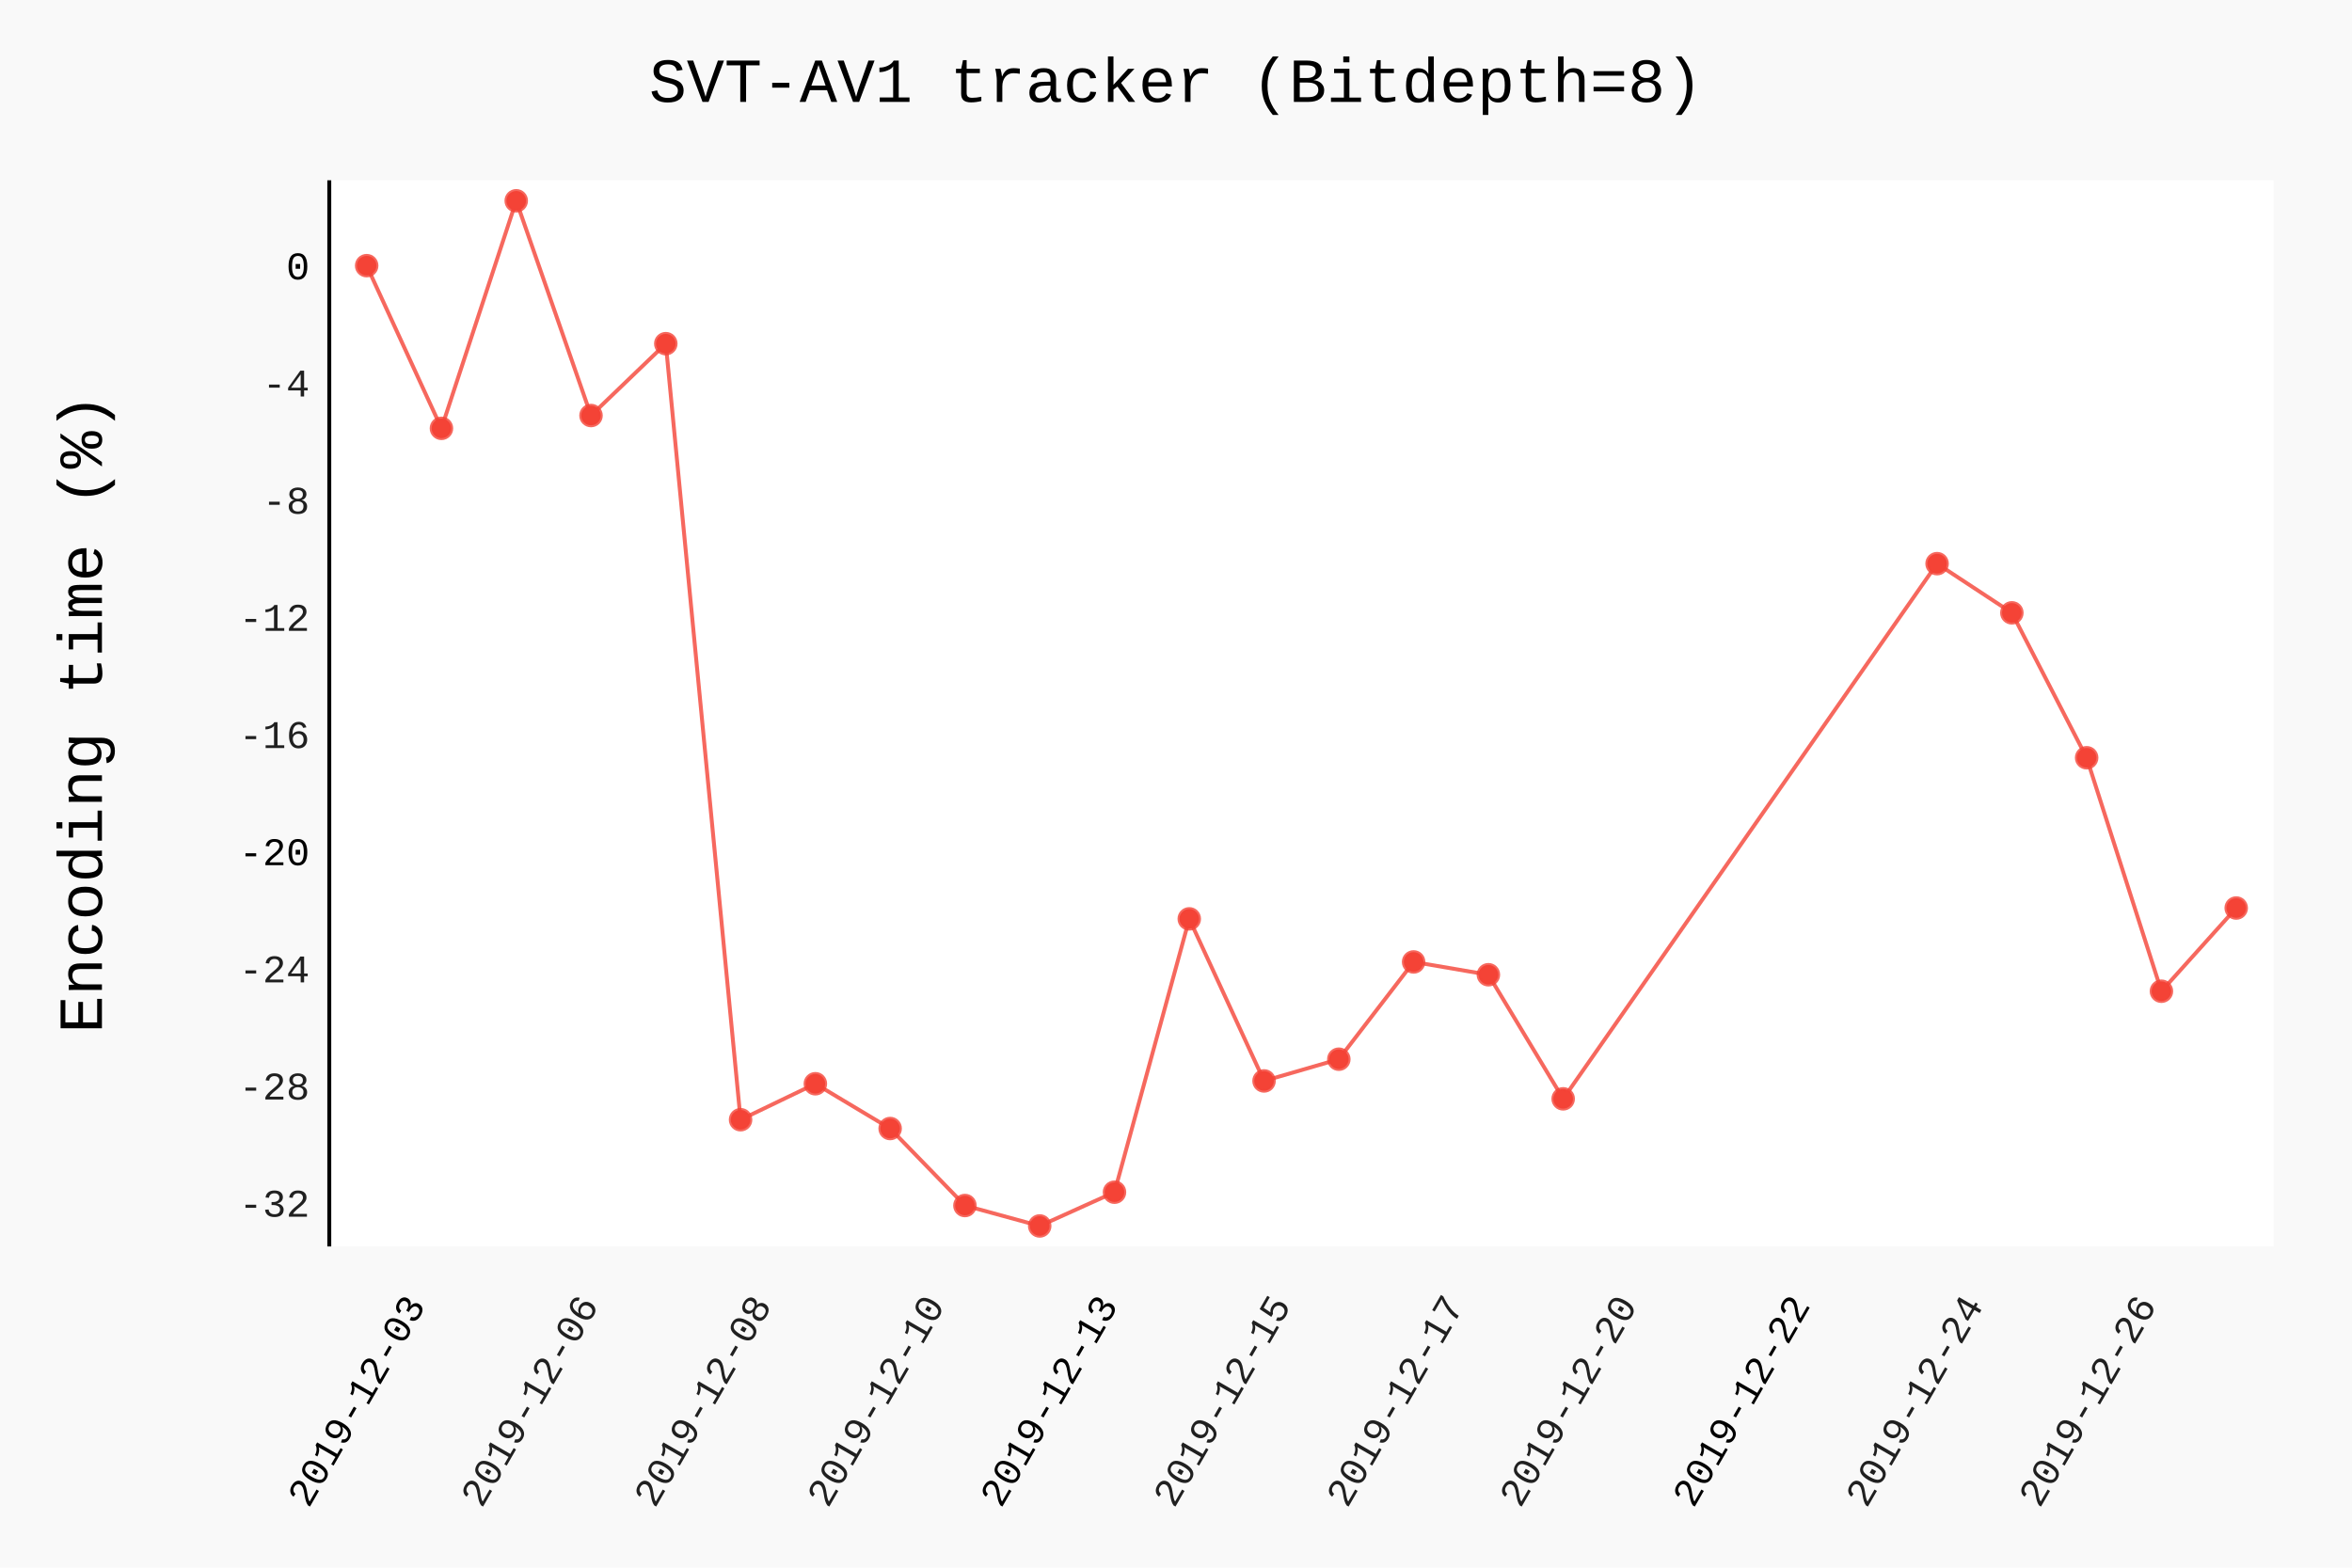
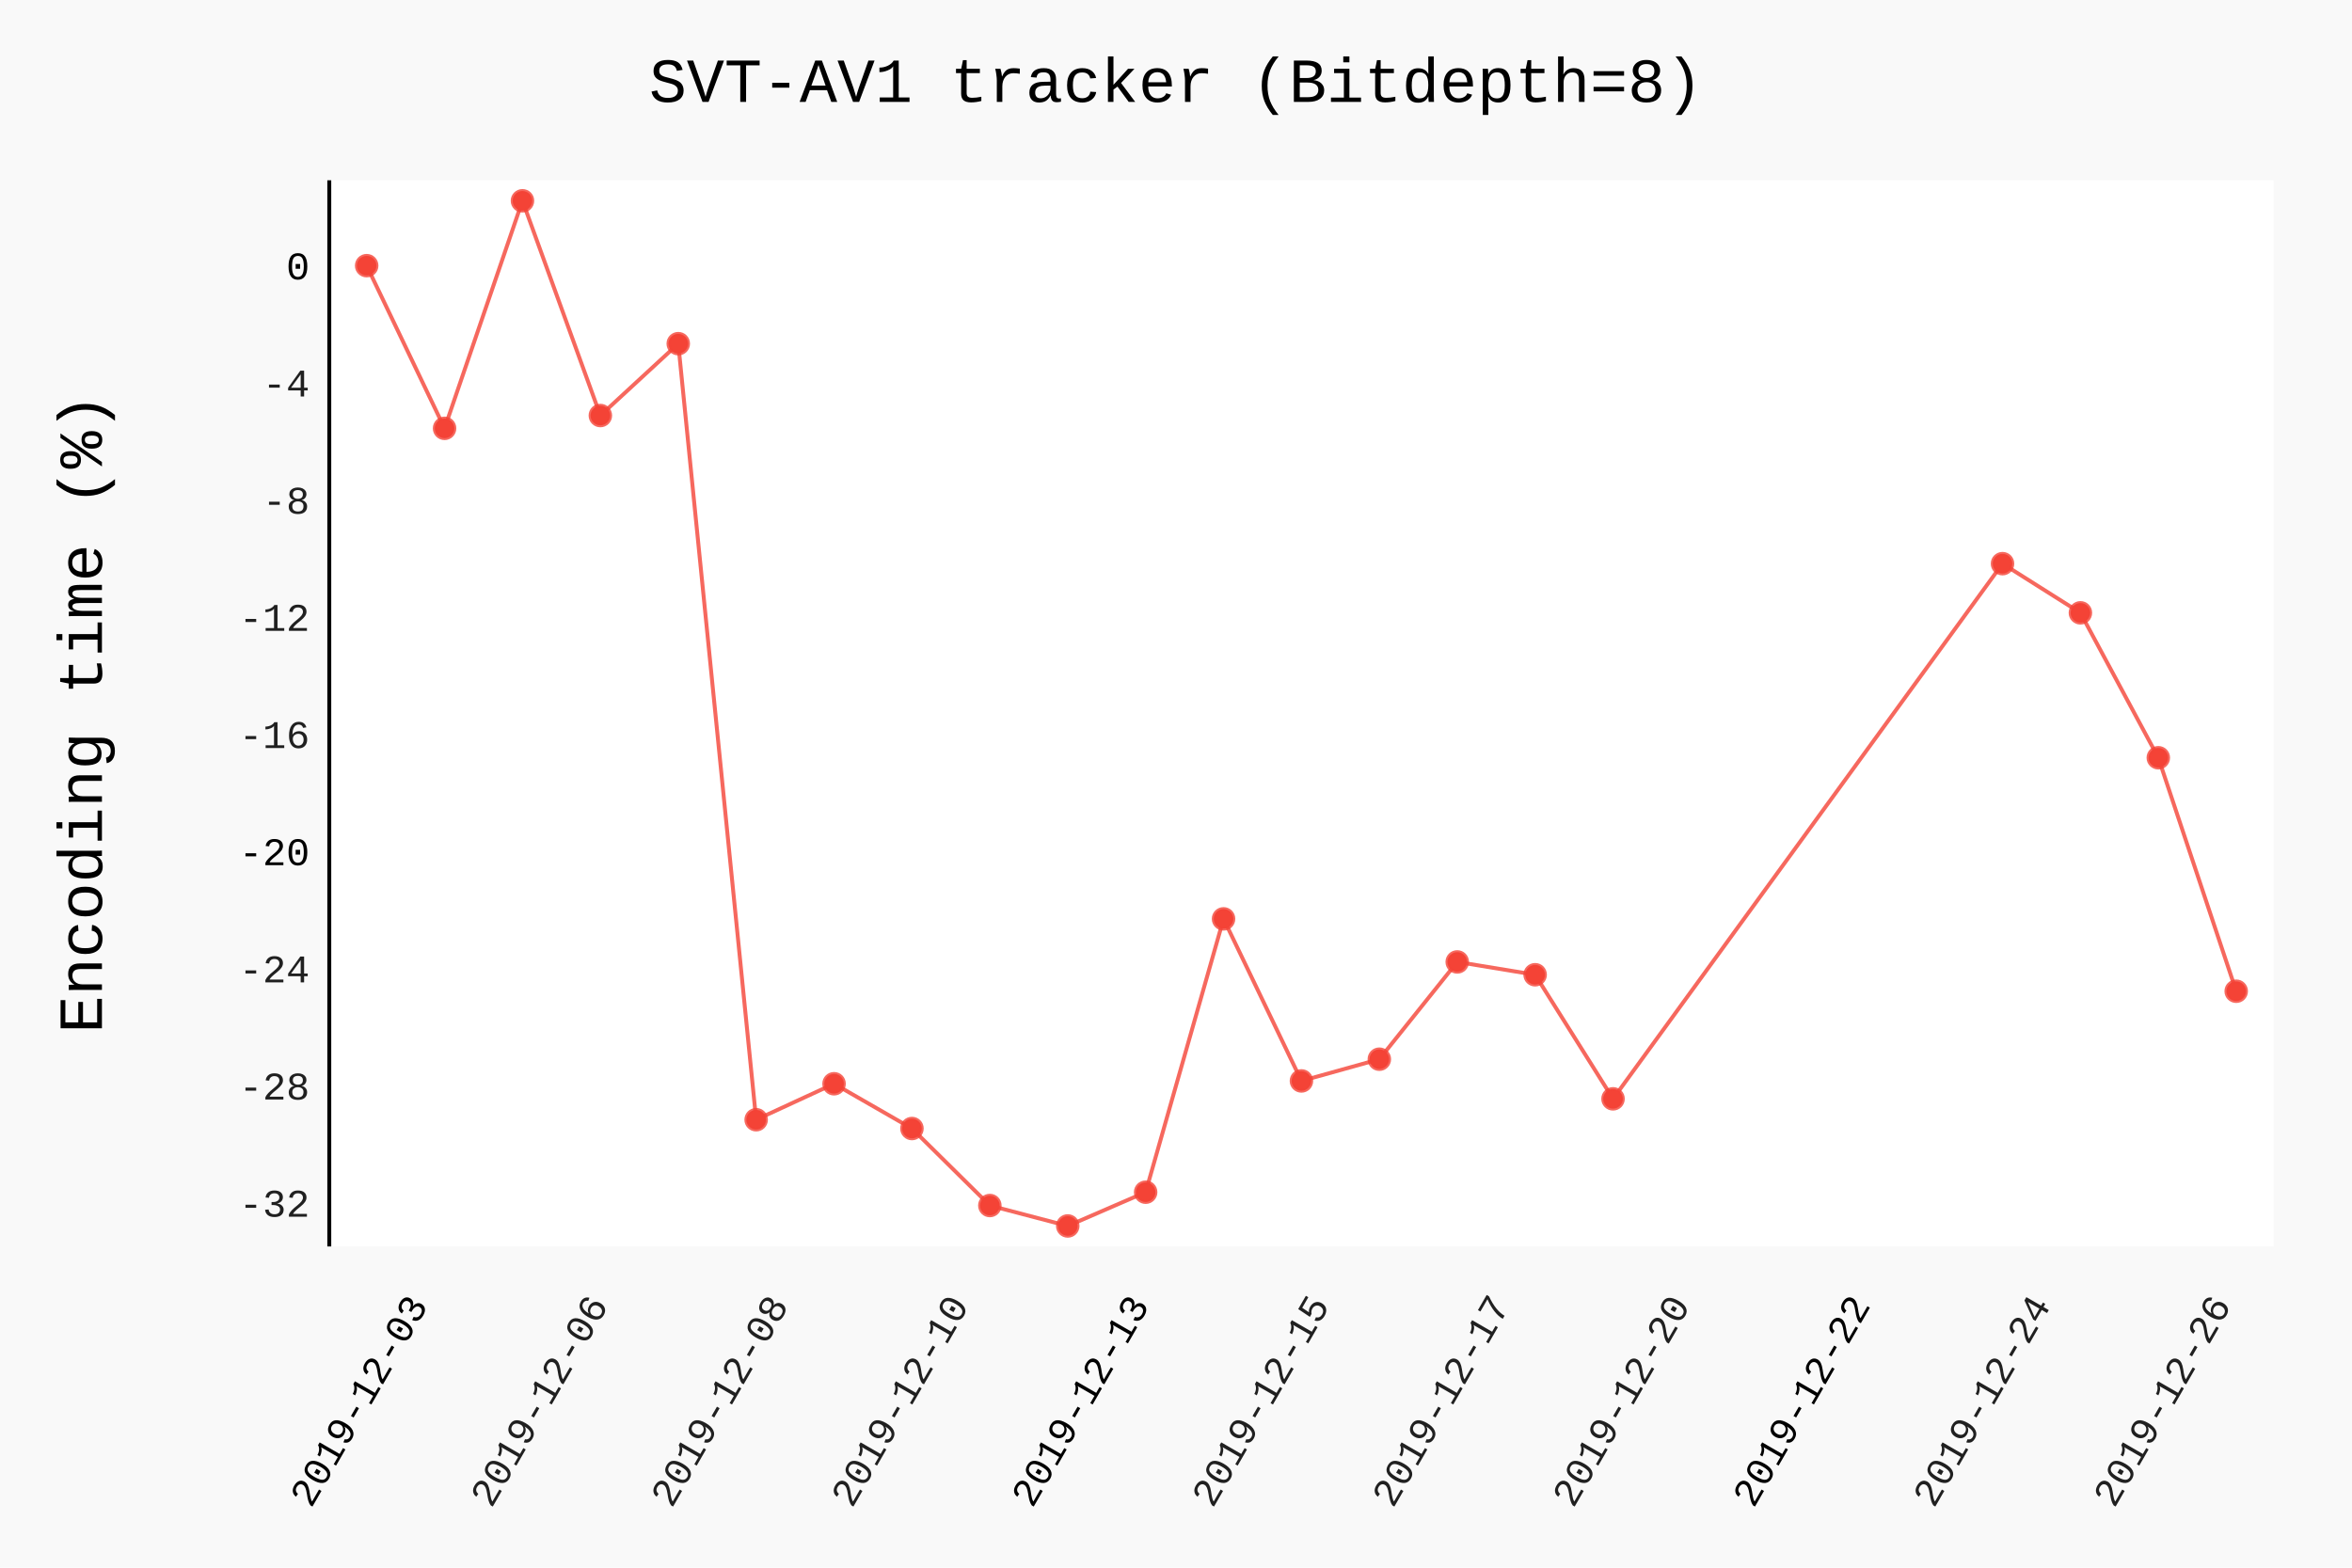
- <svg xmlns="http://www.w3.org/2000/svg" class="pygal-chart" id="chart-972124ec-239f-4703-a1d5-29e38644ad19" viewBox="0 0 600 400">
+ <svg xmlns="http://www.w3.org/2000/svg" class="pygal-chart" id="chart-ec218cf6-e2a5-4044-8a09-ee8ca3e13ffd" viewBox="0 0 600 400">
  <defs>
-     <style type="text/css">#chart-972124ec-239f-4703-a1d5-29e38644ad19{-webkit-user-select:none;-webkit-font-smoothing:antialiased;font-family:Consolas,"Liberation Mono",Menlo,Courier,monospace}#chart-972124ec-239f-4703-a1d5-29e38644ad19 .title{font-family:Consolas,"Liberation Mono",Menlo,Courier,monospace;font-size:16px}#chart-972124ec-239f-4703-a1d5-29e38644ad19 .legends .legend text{font-family:Consolas,"Liberation Mono",Menlo,Courier,monospace;font-size:14px}#chart-972124ec-239f-4703-a1d5-29e38644ad19 .axis text{font-family:Consolas,"Liberation Mono",Menlo,Courier,monospace;font-size:10px}#chart-972124ec-239f-4703-a1d5-29e38644ad19 .axis text.major{font-family:Consolas,"Liberation Mono",Menlo,Courier,monospace;font-size:10px}#chart-972124ec-239f-4703-a1d5-29e38644ad19 .text-overlay text.value{font-family:Consolas,"Liberation Mono",Menlo,Courier,monospace;font-size:16px}#chart-972124ec-239f-4703-a1d5-29e38644ad19 .text-overlay text.label{font-family:Consolas,"Liberation Mono",Menlo,Courier,monospace;font-size:10px}#chart-972124ec-239f-4703-a1d5-29e38644ad19 .tooltip{font-family:Consolas,"Liberation Mono",Menlo,Courier,monospace;font-size:14px}#chart-972124ec-239f-4703-a1d5-29e38644ad19 text.no_data{font-family:Consolas,"Liberation Mono",Menlo,Courier,monospace;font-size:64px}
- #chart-972124ec-239f-4703-a1d5-29e38644ad19{background-color:rgba(249,249,249,1)}#chart-972124ec-239f-4703-a1d5-29e38644ad19 path,#chart-972124ec-239f-4703-a1d5-29e38644ad19 line,#chart-972124ec-239f-4703-a1d5-29e38644ad19 rect,#chart-972124ec-239f-4703-a1d5-29e38644ad19 circle{-webkit-transition:150ms;-moz-transition:150ms;transition:150ms}#chart-972124ec-239f-4703-a1d5-29e38644ad19 .graph &gt; .background{fill:rgba(249,249,249,1)}#chart-972124ec-239f-4703-a1d5-29e38644ad19 .plot &gt; .background{fill:rgba(255,255,255,1)}#chart-972124ec-239f-4703-a1d5-29e38644ad19 .graph{fill:rgba(0,0,0,.87)}#chart-972124ec-239f-4703-a1d5-29e38644ad19 text.no_data{fill:rgba(0,0,0,1)}#chart-972124ec-239f-4703-a1d5-29e38644ad19 .title{fill:rgba(0,0,0,1)}#chart-972124ec-239f-4703-a1d5-29e38644ad19 .legends .legend text{fill:rgba(0,0,0,.87)}#chart-972124ec-239f-4703-a1d5-29e38644ad19 .legends .legend:hover text{fill:rgba(0,0,0,1)}#chart-972124ec-239f-4703-a1d5-29e38644ad19 .axis .line{stroke:rgba(0,0,0,1)}#chart-972124ec-239f-4703-a1d5-29e38644ad19 .axis .guide.line{stroke:rgba(0,0,0,.54)}#chart-972124ec-239f-4703-a1d5-29e38644ad19 .axis .major.line{stroke:rgba(0,0,0,.87)}#chart-972124ec-239f-4703-a1d5-29e38644ad19 .axis text.major{fill:rgba(0,0,0,1)}#chart-972124ec-239f-4703-a1d5-29e38644ad19 .axis.y .guides:hover .guide.line,#chart-972124ec-239f-4703-a1d5-29e38644ad19 .line-graph .axis.x .guides:hover .guide.line,#chart-972124ec-239f-4703-a1d5-29e38644ad19 .stackedline-graph .axis.x .guides:hover .guide.line,#chart-972124ec-239f-4703-a1d5-29e38644ad19 .xy-graph .axis.x .guides:hover .guide.line{stroke:rgba(0,0,0,1)}#chart-972124ec-239f-4703-a1d5-29e38644ad19 .axis .guides:hover text{fill:rgba(0,0,0,1)}#chart-972124ec-239f-4703-a1d5-29e38644ad19 .reactive{fill-opacity:.7;stroke-opacity:.8}#chart-972124ec-239f-4703-a1d5-29e38644ad19 .ci{stroke:rgba(0,0,0,.87)}#chart-972124ec-239f-4703-a1d5-29e38644ad19 .reactive.active,#chart-972124ec-239f-4703-a1d5-29e38644ad19 .active .reactive{fill-opacity:.8;stroke-opacity:.9;stroke-width:4}#chart-972124ec-239f-4703-a1d5-29e38644ad19 .ci .reactive.active{stroke-width:1.5}#chart-972124ec-239f-4703-a1d5-29e38644ad19 .series text{fill:rgba(0,0,0,1)}#chart-972124ec-239f-4703-a1d5-29e38644ad19 .tooltip rect{fill:rgba(255,255,255,1);stroke:rgba(0,0,0,1);-webkit-transition:opacity 150ms;-moz-transition:opacity 150ms;transition:opacity 150ms}#chart-972124ec-239f-4703-a1d5-29e38644ad19 .tooltip .label{fill:rgba(0,0,0,.87)}#chart-972124ec-239f-4703-a1d5-29e38644ad19 .tooltip .label{fill:rgba(0,0,0,.87)}#chart-972124ec-239f-4703-a1d5-29e38644ad19 .tooltip .legend{font-size:.8em;fill:rgba(0,0,0,.54)}#chart-972124ec-239f-4703-a1d5-29e38644ad19 .tooltip .x_label{font-size:.6em;fill:rgba(0,0,0,1)}#chart-972124ec-239f-4703-a1d5-29e38644ad19 .tooltip .xlink{font-size:.5em;text-decoration:underline}#chart-972124ec-239f-4703-a1d5-29e38644ad19 .tooltip .value{font-size:1.5em}#chart-972124ec-239f-4703-a1d5-29e38644ad19 .bound{font-size:.5em}#chart-972124ec-239f-4703-a1d5-29e38644ad19 .max-value{font-size:.75em;fill:rgba(0,0,0,.54)}#chart-972124ec-239f-4703-a1d5-29e38644ad19 .map-element{fill:rgba(255,255,255,1);stroke:rgba(0,0,0,.54) !important}#chart-972124ec-239f-4703-a1d5-29e38644ad19 .map-element .reactive{fill-opacity:inherit;stroke-opacity:inherit}#chart-972124ec-239f-4703-a1d5-29e38644ad19 .color-0,#chart-972124ec-239f-4703-a1d5-29e38644ad19 .color-0 a:visited{stroke:#F44336;fill:#F44336}#chart-972124ec-239f-4703-a1d5-29e38644ad19 .text-overlay .color-0 text{fill:black}
- #chart-972124ec-239f-4703-a1d5-29e38644ad19 text.no_data{text-anchor:middle}#chart-972124ec-239f-4703-a1d5-29e38644ad19 .guide.line{fill:none}#chart-972124ec-239f-4703-a1d5-29e38644ad19 .centered{text-anchor:middle}#chart-972124ec-239f-4703-a1d5-29e38644ad19 .title{text-anchor:middle}#chart-972124ec-239f-4703-a1d5-29e38644ad19 .legends .legend text{fill-opacity:1}#chart-972124ec-239f-4703-a1d5-29e38644ad19 .axis.x text{text-anchor:middle}#chart-972124ec-239f-4703-a1d5-29e38644ad19 .axis.x:not(.web) text[transform]{text-anchor:start}#chart-972124ec-239f-4703-a1d5-29e38644ad19 .axis.x:not(.web) text[transform].backwards{text-anchor:end}#chart-972124ec-239f-4703-a1d5-29e38644ad19 .axis.y text{text-anchor:end}#chart-972124ec-239f-4703-a1d5-29e38644ad19 .axis.y text[transform].backwards{text-anchor:start}#chart-972124ec-239f-4703-a1d5-29e38644ad19 .axis.y2 text{text-anchor:start}#chart-972124ec-239f-4703-a1d5-29e38644ad19 .axis.y2 text[transform].backwards{text-anchor:end}#chart-972124ec-239f-4703-a1d5-29e38644ad19 .axis .guide.line{stroke-dasharray:4,4}#chart-972124ec-239f-4703-a1d5-29e38644ad19 .axis .major.guide.line{stroke-dasharray:6,6}#chart-972124ec-239f-4703-a1d5-29e38644ad19 .horizontal .axis.y .guide.line,#chart-972124ec-239f-4703-a1d5-29e38644ad19 .horizontal .axis.y2 .guide.line,#chart-972124ec-239f-4703-a1d5-29e38644ad19 .vertical .axis.x .guide.line{opacity:0}#chart-972124ec-239f-4703-a1d5-29e38644ad19 .horizontal .axis.always_show .guide.line,#chart-972124ec-239f-4703-a1d5-29e38644ad19 .vertical .axis.always_show .guide.line{opacity:1 !important}#chart-972124ec-239f-4703-a1d5-29e38644ad19 .axis.y .guides:hover .guide.line,#chart-972124ec-239f-4703-a1d5-29e38644ad19 .axis.y2 .guides:hover .guide.line,#chart-972124ec-239f-4703-a1d5-29e38644ad19 .axis.x .guides:hover .guide.line{opacity:1}#chart-972124ec-239f-4703-a1d5-29e38644ad19 .axis .guides:hover text{opacity:1}#chart-972124ec-239f-4703-a1d5-29e38644ad19 .nofill{fill:none}#chart-972124ec-239f-4703-a1d5-29e38644ad19 .subtle-fill{fill-opacity:.2}#chart-972124ec-239f-4703-a1d5-29e38644ad19 .dot{stroke-width:1px;fill-opacity:1}#chart-972124ec-239f-4703-a1d5-29e38644ad19 .dot.active{stroke-width:5px}#chart-972124ec-239f-4703-a1d5-29e38644ad19 .dot.negative{fill:transparent}#chart-972124ec-239f-4703-a1d5-29e38644ad19 text,#chart-972124ec-239f-4703-a1d5-29e38644ad19 tspan{stroke:none !important}#chart-972124ec-239f-4703-a1d5-29e38644ad19 .series text.active{opacity:1}#chart-972124ec-239f-4703-a1d5-29e38644ad19 .tooltip rect{fill-opacity:.95;stroke-width:.5}#chart-972124ec-239f-4703-a1d5-29e38644ad19 .tooltip text{fill-opacity:1}#chart-972124ec-239f-4703-a1d5-29e38644ad19 .showable{visibility:hidden}#chart-972124ec-239f-4703-a1d5-29e38644ad19 .showable.shown{visibility:visible}#chart-972124ec-239f-4703-a1d5-29e38644ad19 .gauge-background{fill:rgba(229,229,229,1);stroke:none}#chart-972124ec-239f-4703-a1d5-29e38644ad19 .bg-lines{stroke:rgba(249,249,249,1);stroke-width:2px}</style>
+     <style type="text/css">#chart-ec218cf6-e2a5-4044-8a09-ee8ca3e13ffd{-webkit-user-select:none;-webkit-font-smoothing:antialiased;font-family:Consolas,"Liberation Mono",Menlo,Courier,monospace}#chart-ec218cf6-e2a5-4044-8a09-ee8ca3e13ffd .title{font-family:Consolas,"Liberation Mono",Menlo,Courier,monospace;font-size:16px}#chart-ec218cf6-e2a5-4044-8a09-ee8ca3e13ffd .legends .legend text{font-family:Consolas,"Liberation Mono",Menlo,Courier,monospace;font-size:14px}#chart-ec218cf6-e2a5-4044-8a09-ee8ca3e13ffd .axis text{font-family:Consolas,"Liberation Mono",Menlo,Courier,monospace;font-size:10px}#chart-ec218cf6-e2a5-4044-8a09-ee8ca3e13ffd .axis text.major{font-family:Consolas,"Liberation Mono",Menlo,Courier,monospace;font-size:10px}#chart-ec218cf6-e2a5-4044-8a09-ee8ca3e13ffd .text-overlay text.value{font-family:Consolas,"Liberation Mono",Menlo,Courier,monospace;font-size:16px}#chart-ec218cf6-e2a5-4044-8a09-ee8ca3e13ffd .text-overlay text.label{font-family:Consolas,"Liberation Mono",Menlo,Courier,monospace;font-size:10px}#chart-ec218cf6-e2a5-4044-8a09-ee8ca3e13ffd .tooltip{font-family:Consolas,"Liberation Mono",Menlo,Courier,monospace;font-size:14px}#chart-ec218cf6-e2a5-4044-8a09-ee8ca3e13ffd text.no_data{font-family:Consolas,"Liberation Mono",Menlo,Courier,monospace;font-size:64px}
+ #chart-ec218cf6-e2a5-4044-8a09-ee8ca3e13ffd{background-color:rgba(249,249,249,1)}#chart-ec218cf6-e2a5-4044-8a09-ee8ca3e13ffd path,#chart-ec218cf6-e2a5-4044-8a09-ee8ca3e13ffd line,#chart-ec218cf6-e2a5-4044-8a09-ee8ca3e13ffd rect,#chart-ec218cf6-e2a5-4044-8a09-ee8ca3e13ffd circle{-webkit-transition:150ms;-moz-transition:150ms;transition:150ms}#chart-ec218cf6-e2a5-4044-8a09-ee8ca3e13ffd .graph &gt; .background{fill:rgba(249,249,249,1)}#chart-ec218cf6-e2a5-4044-8a09-ee8ca3e13ffd .plot &gt; .background{fill:rgba(255,255,255,1)}#chart-ec218cf6-e2a5-4044-8a09-ee8ca3e13ffd .graph{fill:rgba(0,0,0,.87)}#chart-ec218cf6-e2a5-4044-8a09-ee8ca3e13ffd text.no_data{fill:rgba(0,0,0,1)}#chart-ec218cf6-e2a5-4044-8a09-ee8ca3e13ffd .title{fill:rgba(0,0,0,1)}#chart-ec218cf6-e2a5-4044-8a09-ee8ca3e13ffd .legends .legend text{fill:rgba(0,0,0,.87)}#chart-ec218cf6-e2a5-4044-8a09-ee8ca3e13ffd .legends .legend:hover text{fill:rgba(0,0,0,1)}#chart-ec218cf6-e2a5-4044-8a09-ee8ca3e13ffd .axis .line{stroke:rgba(0,0,0,1)}#chart-ec218cf6-e2a5-4044-8a09-ee8ca3e13ffd .axis .guide.line{stroke:rgba(0,0,0,.54)}#chart-ec218cf6-e2a5-4044-8a09-ee8ca3e13ffd .axis .major.line{stroke:rgba(0,0,0,.87)}#chart-ec218cf6-e2a5-4044-8a09-ee8ca3e13ffd .axis text.major{fill:rgba(0,0,0,1)}#chart-ec218cf6-e2a5-4044-8a09-ee8ca3e13ffd .axis.y .guides:hover .guide.line,#chart-ec218cf6-e2a5-4044-8a09-ee8ca3e13ffd .line-graph .axis.x .guides:hover .guide.line,#chart-ec218cf6-e2a5-4044-8a09-ee8ca3e13ffd .stackedline-graph .axis.x .guides:hover .guide.line,#chart-ec218cf6-e2a5-4044-8a09-ee8ca3e13ffd .xy-graph .axis.x .guides:hover .guide.line{stroke:rgba(0,0,0,1)}#chart-ec218cf6-e2a5-4044-8a09-ee8ca3e13ffd .axis .guides:hover text{fill:rgba(0,0,0,1)}#chart-ec218cf6-e2a5-4044-8a09-ee8ca3e13ffd .reactive{fill-opacity:.7;stroke-opacity:.8}#chart-ec218cf6-e2a5-4044-8a09-ee8ca3e13ffd .ci{stroke:rgba(0,0,0,.87)}#chart-ec218cf6-e2a5-4044-8a09-ee8ca3e13ffd .reactive.active,#chart-ec218cf6-e2a5-4044-8a09-ee8ca3e13ffd .active .reactive{fill-opacity:.8;stroke-opacity:.9;stroke-width:4}#chart-ec218cf6-e2a5-4044-8a09-ee8ca3e13ffd .ci .reactive.active{stroke-width:1.5}#chart-ec218cf6-e2a5-4044-8a09-ee8ca3e13ffd .series text{fill:rgba(0,0,0,1)}#chart-ec218cf6-e2a5-4044-8a09-ee8ca3e13ffd .tooltip rect{fill:rgba(255,255,255,1);stroke:rgba(0,0,0,1);-webkit-transition:opacity 150ms;-moz-transition:opacity 150ms;transition:opacity 150ms}#chart-ec218cf6-e2a5-4044-8a09-ee8ca3e13ffd .tooltip .label{fill:rgba(0,0,0,.87)}#chart-ec218cf6-e2a5-4044-8a09-ee8ca3e13ffd .tooltip .label{fill:rgba(0,0,0,.87)}#chart-ec218cf6-e2a5-4044-8a09-ee8ca3e13ffd .tooltip .legend{font-size:.8em;fill:rgba(0,0,0,.54)}#chart-ec218cf6-e2a5-4044-8a09-ee8ca3e13ffd .tooltip .x_label{font-size:.6em;fill:rgba(0,0,0,1)}#chart-ec218cf6-e2a5-4044-8a09-ee8ca3e13ffd .tooltip .xlink{font-size:.5em;text-decoration:underline}#chart-ec218cf6-e2a5-4044-8a09-ee8ca3e13ffd .tooltip .value{font-size:1.5em}#chart-ec218cf6-e2a5-4044-8a09-ee8ca3e13ffd .bound{font-size:.5em}#chart-ec218cf6-e2a5-4044-8a09-ee8ca3e13ffd .max-value{font-size:.75em;fill:rgba(0,0,0,.54)}#chart-ec218cf6-e2a5-4044-8a09-ee8ca3e13ffd .map-element{fill:rgba(255,255,255,1);stroke:rgba(0,0,0,.54) !important}#chart-ec218cf6-e2a5-4044-8a09-ee8ca3e13ffd .map-element .reactive{fill-opacity:inherit;stroke-opacity:inherit}#chart-ec218cf6-e2a5-4044-8a09-ee8ca3e13ffd .color-0,#chart-ec218cf6-e2a5-4044-8a09-ee8ca3e13ffd .color-0 a:visited{stroke:#F44336;fill:#F44336}#chart-ec218cf6-e2a5-4044-8a09-ee8ca3e13ffd .text-overlay .color-0 text{fill:black}
+ #chart-ec218cf6-e2a5-4044-8a09-ee8ca3e13ffd text.no_data{text-anchor:middle}#chart-ec218cf6-e2a5-4044-8a09-ee8ca3e13ffd .guide.line{fill:none}#chart-ec218cf6-e2a5-4044-8a09-ee8ca3e13ffd .centered{text-anchor:middle}#chart-ec218cf6-e2a5-4044-8a09-ee8ca3e13ffd .title{text-anchor:middle}#chart-ec218cf6-e2a5-4044-8a09-ee8ca3e13ffd .legends .legend text{fill-opacity:1}#chart-ec218cf6-e2a5-4044-8a09-ee8ca3e13ffd .axis.x text{text-anchor:middle}#chart-ec218cf6-e2a5-4044-8a09-ee8ca3e13ffd .axis.x:not(.web) text[transform]{text-anchor:start}#chart-ec218cf6-e2a5-4044-8a09-ee8ca3e13ffd .axis.x:not(.web) text[transform].backwards{text-anchor:end}#chart-ec218cf6-e2a5-4044-8a09-ee8ca3e13ffd .axis.y text{text-anchor:end}#chart-ec218cf6-e2a5-4044-8a09-ee8ca3e13ffd .axis.y text[transform].backwards{text-anchor:start}#chart-ec218cf6-e2a5-4044-8a09-ee8ca3e13ffd .axis.y2 text{text-anchor:start}#chart-ec218cf6-e2a5-4044-8a09-ee8ca3e13ffd .axis.y2 text[transform].backwards{text-anchor:end}#chart-ec218cf6-e2a5-4044-8a09-ee8ca3e13ffd .axis .guide.line{stroke-dasharray:4,4}#chart-ec218cf6-e2a5-4044-8a09-ee8ca3e13ffd .axis .major.guide.line{stroke-dasharray:6,6}#chart-ec218cf6-e2a5-4044-8a09-ee8ca3e13ffd .horizontal .axis.y .guide.line,#chart-ec218cf6-e2a5-4044-8a09-ee8ca3e13ffd .horizontal .axis.y2 .guide.line,#chart-ec218cf6-e2a5-4044-8a09-ee8ca3e13ffd .vertical .axis.x .guide.line{opacity:0}#chart-ec218cf6-e2a5-4044-8a09-ee8ca3e13ffd .horizontal .axis.always_show .guide.line,#chart-ec218cf6-e2a5-4044-8a09-ee8ca3e13ffd .vertical .axis.always_show .guide.line{opacity:1 !important}#chart-ec218cf6-e2a5-4044-8a09-ee8ca3e13ffd .axis.y .guides:hover .guide.line,#chart-ec218cf6-e2a5-4044-8a09-ee8ca3e13ffd .axis.y2 .guides:hover .guide.line,#chart-ec218cf6-e2a5-4044-8a09-ee8ca3e13ffd .axis.x .guides:hover .guide.line{opacity:1}#chart-ec218cf6-e2a5-4044-8a09-ee8ca3e13ffd .axis .guides:hover text{opacity:1}#chart-ec218cf6-e2a5-4044-8a09-ee8ca3e13ffd .nofill{fill:none}#chart-ec218cf6-e2a5-4044-8a09-ee8ca3e13ffd .subtle-fill{fill-opacity:.2}#chart-ec218cf6-e2a5-4044-8a09-ee8ca3e13ffd .dot{stroke-width:1px;fill-opacity:1}#chart-ec218cf6-e2a5-4044-8a09-ee8ca3e13ffd .dot.active{stroke-width:5px}#chart-ec218cf6-e2a5-4044-8a09-ee8ca3e13ffd .dot.negative{fill:transparent}#chart-ec218cf6-e2a5-4044-8a09-ee8ca3e13ffd text,#chart-ec218cf6-e2a5-4044-8a09-ee8ca3e13ffd tspan{stroke:none !important}#chart-ec218cf6-e2a5-4044-8a09-ee8ca3e13ffd .series text.active{opacity:1}#chart-ec218cf6-e2a5-4044-8a09-ee8ca3e13ffd .tooltip rect{fill-opacity:.95;stroke-width:.5}#chart-ec218cf6-e2a5-4044-8a09-ee8ca3e13ffd .tooltip text{fill-opacity:1}#chart-ec218cf6-e2a5-4044-8a09-ee8ca3e13ffd .showable{visibility:hidden}#chart-ec218cf6-e2a5-4044-8a09-ee8ca3e13ffd .showable.shown{visibility:visible}#chart-ec218cf6-e2a5-4044-8a09-ee8ca3e13ffd .gauge-background{fill:rgba(229,229,229,1);stroke:none}#chart-ec218cf6-e2a5-4044-8a09-ee8ca3e13ffd .bg-lines{stroke:rgba(249,249,249,1);stroke-width:2px}</style>
  </defs>
  <g class="graph datetimeline-graph vertical">
    <rect class="background" height="400" width="600" x="0" y="0" />
    <g class="plot" transform="translate(84, 46)">
      <rect class="background" height="272.038" width="496.0" x="0" y="0" />
      <g class="axis y">
        <g class="guides">
          <text class="" x="-5" y="264.442">-32</text>
        </g>
        <g class="guides">
          <text class="" x="-5" y="234.547">-28</text>
        </g>
        <g class="guides">
          <text class="" x="-5" y="204.652">-24</text>
        </g>
        <g class="guides">
          <text class="major" x="-5" y="174.757">-20</text>
        </g>
        <g class="guides">
          <text class="" x="-5" y="144.862">-16</text>
        </g>
        <g class="guides">
          <text class="" x="-5" y="114.967">-12</text>
        </g>
        <g class="guides">
          <text class="" x="-5" y="85.072">-8</text>
        </g>
        <g class="guides">
          <text class="" x="-5" y="55.177">-4</text>
        </g>
        <g class="guides">
          <text class="major" x="-5" y="25.282">0</text>
        </g>
      </g>
      <g class="axis x">
        <path class="line" d="M0 0 v272.038" />
        <g class="guides">
-           <path class="major guide line" d="M24.729 0 v272.038" />
-           <text class="major backwards" transform="rotate(300 24.72934 287.0385)" x="24.729" y="287.038">2019-12-03</text>
+           <path class="major guide line" d="M25.362 0 v272.038" />
+           <text class="major backwards" transform="rotate(300 25.3623 287.0385)" x="25.362" y="287.038">2019-12-03</text>
        </g>
        <g class="guides">
-           <path class="guide line" d="M68.889 0 v272.038" />
-           <text class="backwards" transform="rotate(300 68.88889 287.0385)" x="68.889" y="287.038">2019-12-06</text>
+           <path class="guide line" d="M71.362 0 v272.038" />
+           <text class="backwards" transform="rotate(300 71.36182 287.0385)" x="71.362" y="287.038">2019-12-06</text>
        </g>
        <g class="guides">
-           <path class="guide line" d="M113.048 0 v272.038" />
-           <text class="backwards" transform="rotate(300 113.0484 287.0385)" x="113.048" y="287.038">2019-12-08</text>
+           <path class="guide line" d="M117.361 0 v272.038" />
+           <text class="backwards" transform="rotate(300 117.3613 287.0385)" x="117.361" y="287.038">2019-12-08</text>
        </g>
        <g class="guides">
-           <path class="guide line" d="M157.208 0 v272.038" />
-           <text class="backwards" transform="rotate(300 157.208 287.0385)" x="157.208" y="287.038">2019-12-10</text>
+           <path class="guide line" d="M163.361 0 v272.038" />
+           <text class="backwards" transform="rotate(300 163.3609 287.0385)" x="163.361" y="287.038">2019-12-10</text>
        </g>
        <g class="guides">
-           <path class="major guide line" d="M201.368 0 v272.038" />
-           <text class="major backwards" transform="rotate(300 201.3675 287.0385)" x="201.368" y="287.038">2019-12-13</text>
+           <path class="major guide line" d="M209.36 0 v272.038" />
+           <text class="major backwards" transform="rotate(300 209.3604 287.0385)" x="209.36" y="287.038">2019-12-13</text>
        </g>
        <g class="guides">
-           <path class="guide line" d="M245.527 0 v272.038" />
-           <text class="backwards" transform="rotate(300 245.5271 287.0385)" x="245.527" y="287.038">2019-12-15</text>
+           <path class="guide line" d="M255.36 0 v272.038" />
+           <text class="backwards" transform="rotate(300 255.3599 287.0385)" x="255.36" y="287.038">2019-12-15</text>
        </g>
        <g class="guides">
-           <path class="guide line" d="M289.687 0 v272.038" />
-           <text class="backwards" transform="rotate(300 289.6866 287.0385)" x="289.687" y="287.038">2019-12-17</text>
+           <path class="guide line" d="M301.359 0 v272.038" />
+           <text class="backwards" transform="rotate(300 301.3594 287.0385)" x="301.359" y="287.038">2019-12-17</text>
        </g>
        <g class="guides">
-           <path class="guide line" d="M333.846 0 v272.038" />
-           <text class="backwards" transform="rotate(300 333.8462 287.0385)" x="333.846" y="287.038">2019-12-20</text>
+           <path class="guide line" d="M347.359 0 v272.038" />
+           <text class="backwards" transform="rotate(300 347.359 287.0385)" x="347.359" y="287.038">2019-12-20</text>
        </g>
        <g class="guides">
-           <path class="major guide line" d="M378.006 0 v272.038" />
-           <text class="major backwards" transform="rotate(300 378.0057 287.0385)" x="378.006" y="287.038">2019-12-22</text>
+           <path class="major guide line" d="M393.358 0 v272.038" />
+           <text class="major backwards" transform="rotate(300 393.3585 287.0385)" x="393.358" y="287.038">2019-12-22</text>
        </g>
        <g class="guides">
-           <path class="guide line" d="M422.165 0 v272.038" />
-           <text class="backwards" transform="rotate(300 422.1652 287.0385)" x="422.165" y="287.038">2019-12-24</text>
+           <path class="guide line" d="M439.358 0 v272.038" />
+           <text class="backwards" transform="rotate(300 439.358 287.0385)" x="439.358" y="287.038">2019-12-24</text>
        </g>
        <g class="guides">
-           <path class="guide line" d="M466.325 0 v272.038" />
-           <text class="backwards" transform="rotate(300 466.3248 287.0385)" x="466.325" y="287.038">2019-12-26</text>
+           <path class="guide line" d="M485.358 0 v272.038" />
+           <text class="backwards" transform="rotate(300 485.3576 287.0385)" x="485.358" y="287.038">2019-12-26</text>
        </g>
      </g>
      <g class="series serie-0 color-0">
-         <path class="line reactive nofill" d="M9.538 21.782 L28.615 63.294 47.692 5.232 66.769 60.024 85.846 41.688 104.923 239.699 124 230.523 143.077 241.946 162.154 261.593 181.231 266.807 200.308 258.193 219.385 188.45 238.462 229.803 257.538 224.258 276.615 199.44 295.692 202.709 314.769 234.369 410.154 97.82 429.231 110.366 448.308 147.341 467.385 206.915 486.462 185.684" />
+         <path class="line reactive nofill" d="M9.538 21.782 L29.41 63.294 49.282 5.232 69.154 60.024 89.026 41.688 108.897 239.699 128.769 230.523 148.641 241.946 168.513 261.593 188.385 266.807 208.256 258.193 228.128 188.45 248 229.803 267.872 224.258 287.744 199.44 307.615 202.709 327.487 234.369 426.846 97.82 446.718 110.366 466.59 147.341 486.462 206.915" />
      </g>
    </g>
    <g class="titles">
      <text class="title plot_title" x="300.0" y="26">SVT-AV1 tracker (Bitdepth=8)</text>
      <text class="title" transform="rotate(-90 0 182.0192)" x="0" y="208.019">Encoding time (%)</text>
    </g>
    <g class="plot overlay" transform="translate(84, 46)">
      <g class="series serie-0 color-0">
        <g class="dots">
          <circle class="dot reactive tooltip-trigger" cx="9.538" cy="21.782" r="2.5" />
        </g>
        <g class="dots">
-           <circle class="dot reactive tooltip-trigger" cx="28.615" cy="63.294" r="2.5" />
+           <circle class="dot reactive tooltip-trigger" cx="29.41" cy="63.294" r="2.5" />
        </g>
        <g class="dots">
-           <circle class="dot reactive tooltip-trigger" cx="47.692" cy="5.232" r="2.5" />
+           <circle class="dot reactive tooltip-trigger" cx="49.282" cy="5.232" r="2.5" />
        </g>
        <g class="dots">
-           <circle class="dot reactive tooltip-trigger" cx="66.769" cy="60.024" r="2.5" />
+           <circle class="dot reactive tooltip-trigger" cx="69.154" cy="60.024" r="2.5" />
        </g>
        <g class="dots">
-           <circle class="dot reactive tooltip-trigger" cx="85.846" cy="41.688" r="2.5" />
+           <circle class="dot reactive tooltip-trigger" cx="89.026" cy="41.688" r="2.5" />
        </g>
        <g class="dots">
-           <circle class="dot reactive tooltip-trigger" cx="104.923" cy="239.699" r="2.5" />
+           <circle class="dot reactive tooltip-trigger" cx="108.897" cy="239.699" r="2.5" />
        </g>
        <g class="dots">
-           <circle class="dot reactive tooltip-trigger" cx="124.0" cy="230.523" r="2.5" />
+           <circle class="dot reactive tooltip-trigger" cx="128.769" cy="230.523" r="2.5" />
        </g>
        <g class="dots">
-           <circle class="dot reactive tooltip-trigger" cx="143.077" cy="241.946" r="2.5" />
+           <circle class="dot reactive tooltip-trigger" cx="148.641" cy="241.946" r="2.5" />
        </g>
        <g class="dots">
-           <circle class="dot reactive tooltip-trigger" cx="162.154" cy="261.593" r="2.5" />
+           <circle class="dot reactive tooltip-trigger" cx="168.513" cy="261.593" r="2.5" />
        </g>
        <g class="dots">
-           <circle class="dot reactive tooltip-trigger" cx="181.231" cy="266.807" r="2.5" />
+           <circle class="dot reactive tooltip-trigger" cx="188.385" cy="266.807" r="2.5" />
        </g>
        <g class="dots">
-           <circle class="dot reactive tooltip-trigger" cx="200.308" cy="258.193" r="2.5" />
+           <circle class="dot reactive tooltip-trigger" cx="208.256" cy="258.193" r="2.5" />
        </g>
        <g class="dots">
-           <circle class="dot reactive tooltip-trigger" cx="219.385" cy="188.45" r="2.5" />
+           <circle class="dot reactive tooltip-trigger" cx="228.128" cy="188.45" r="2.5" />
        </g>
        <g class="dots">
-           <circle class="dot reactive tooltip-trigger" cx="238.462" cy="229.803" r="2.5" />
+           <circle class="dot reactive tooltip-trigger" cx="248.0" cy="229.803" r="2.5" />
        </g>
        <g class="dots">
-           <circle class="dot reactive tooltip-trigger" cx="257.538" cy="224.258" r="2.5" />
+           <circle class="dot reactive tooltip-trigger" cx="267.872" cy="224.258" r="2.5" />
        </g>
        <g class="dots">
-           <circle class="dot reactive tooltip-trigger" cx="276.615" cy="199.44" r="2.5" />
+           <circle class="dot reactive tooltip-trigger" cx="287.744" cy="199.44" r="2.5" />
        </g>
        <g class="dots">
-           <circle class="dot reactive tooltip-trigger" cx="295.692" cy="202.709" r="2.5" />
+           <circle class="dot reactive tooltip-trigger" cx="307.615" cy="202.709" r="2.5" />
        </g>
        <g class="dots">
-           <circle class="dot reactive tooltip-trigger" cx="314.769" cy="234.369" r="2.5" />
+           <circle class="dot reactive tooltip-trigger" cx="327.487" cy="234.369" r="2.5" />
        </g>
        <g class="dots">
-           <circle class="dot reactive tooltip-trigger" cx="410.154" cy="97.82" r="2.5" />
+           <circle class="dot reactive tooltip-trigger" cx="426.846" cy="97.82" r="2.5" />
        </g>
        <g class="dots">
-           <circle class="dot reactive tooltip-trigger" cx="429.231" cy="110.366" r="2.5" />
+           <circle class="dot reactive tooltip-trigger" cx="446.718" cy="110.366" r="2.5" />
        </g>
        <g class="dots">
-           <circle class="dot reactive tooltip-trigger" cx="448.308" cy="147.341" r="2.5" />
+           <circle class="dot reactive tooltip-trigger" cx="466.59" cy="147.341" r="2.5" />
        </g>
        <g class="dots">
-           <circle class="dot reactive tooltip-trigger" cx="467.385" cy="206.915" r="2.5" />
-         </g>
-         <g class="dots">
-           <circle class="dot reactive tooltip-trigger" cx="486.462" cy="185.684" r="2.5" />
+           <circle class="dot reactive tooltip-trigger" cx="486.462" cy="206.915" r="2.5" />
        </g>
      </g>
    </g>
    <g class="plot text-overlay" transform="translate(84, 46)">
      <g class="series serie-0 color-0" />
    </g>
    <g class="plot tooltip-overlay" transform="translate(84, 46)">
      <g class="tooltip" style="opacity: 0" transform="translate(0 0)">
        <rect class="tooltip-box" height="0" rx="0" ry="0" width="0" />
        <g class="text" />
      </g>
    </g>
  </g>
</svg>
